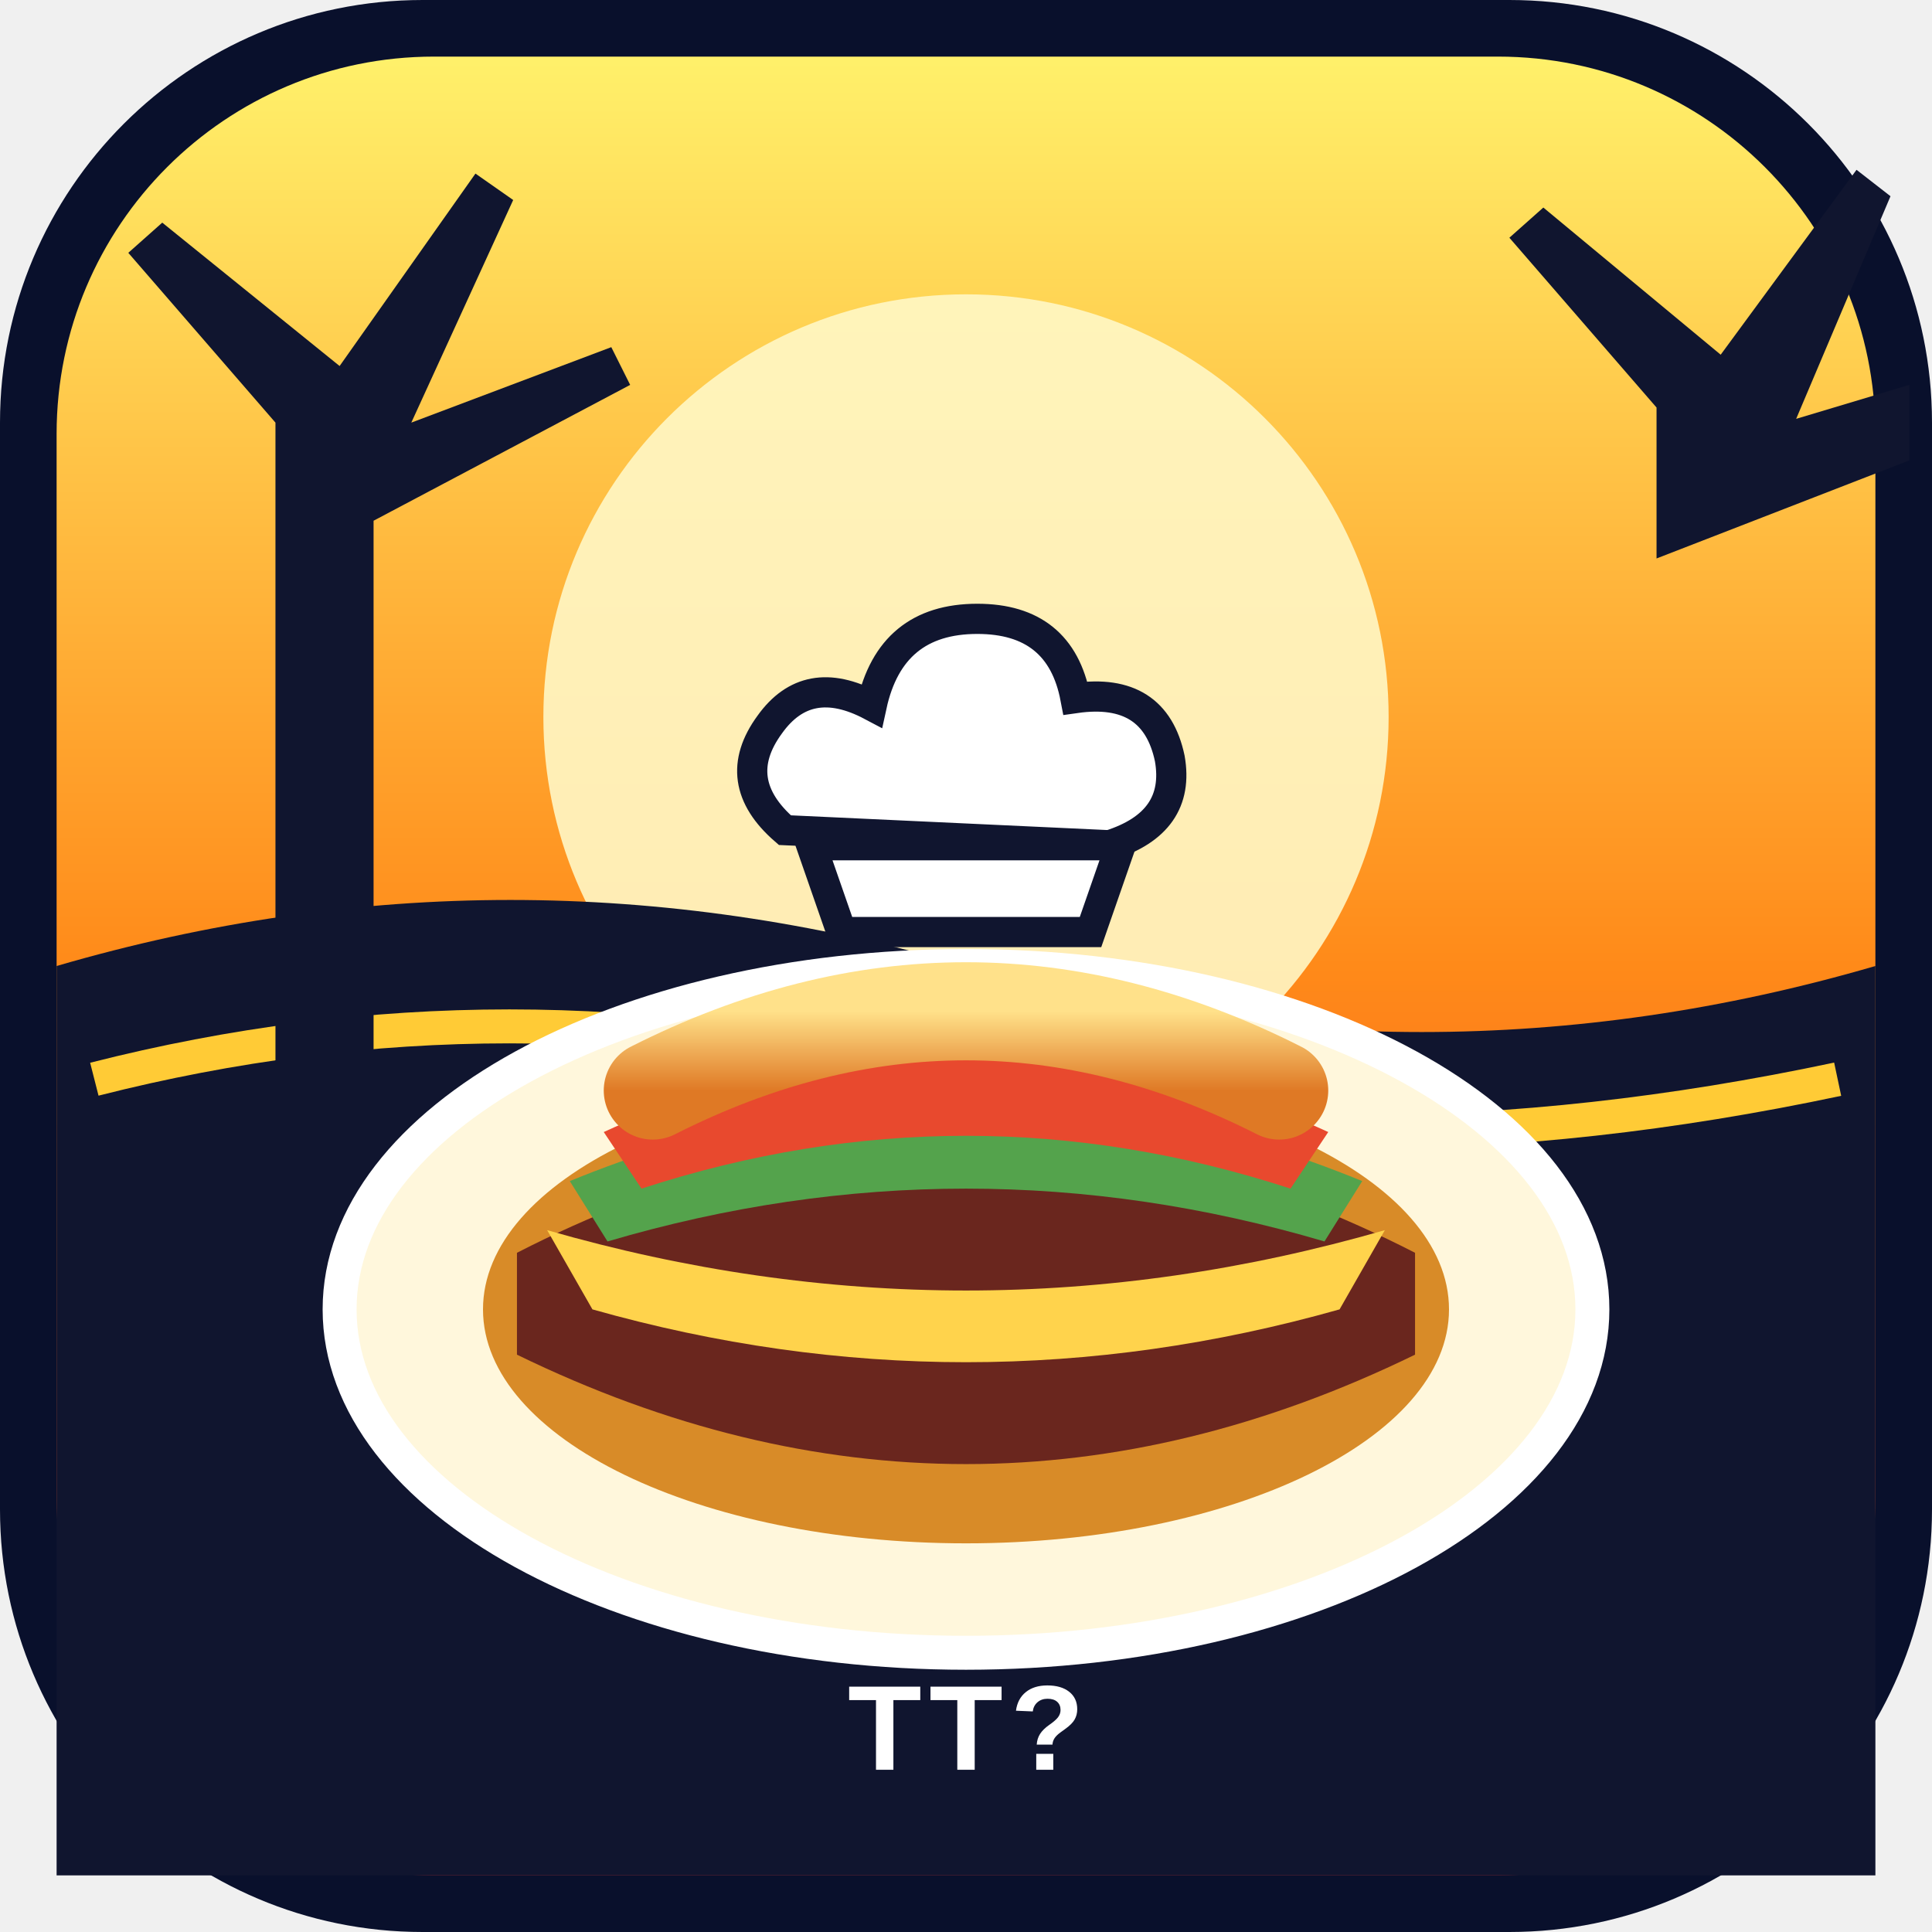
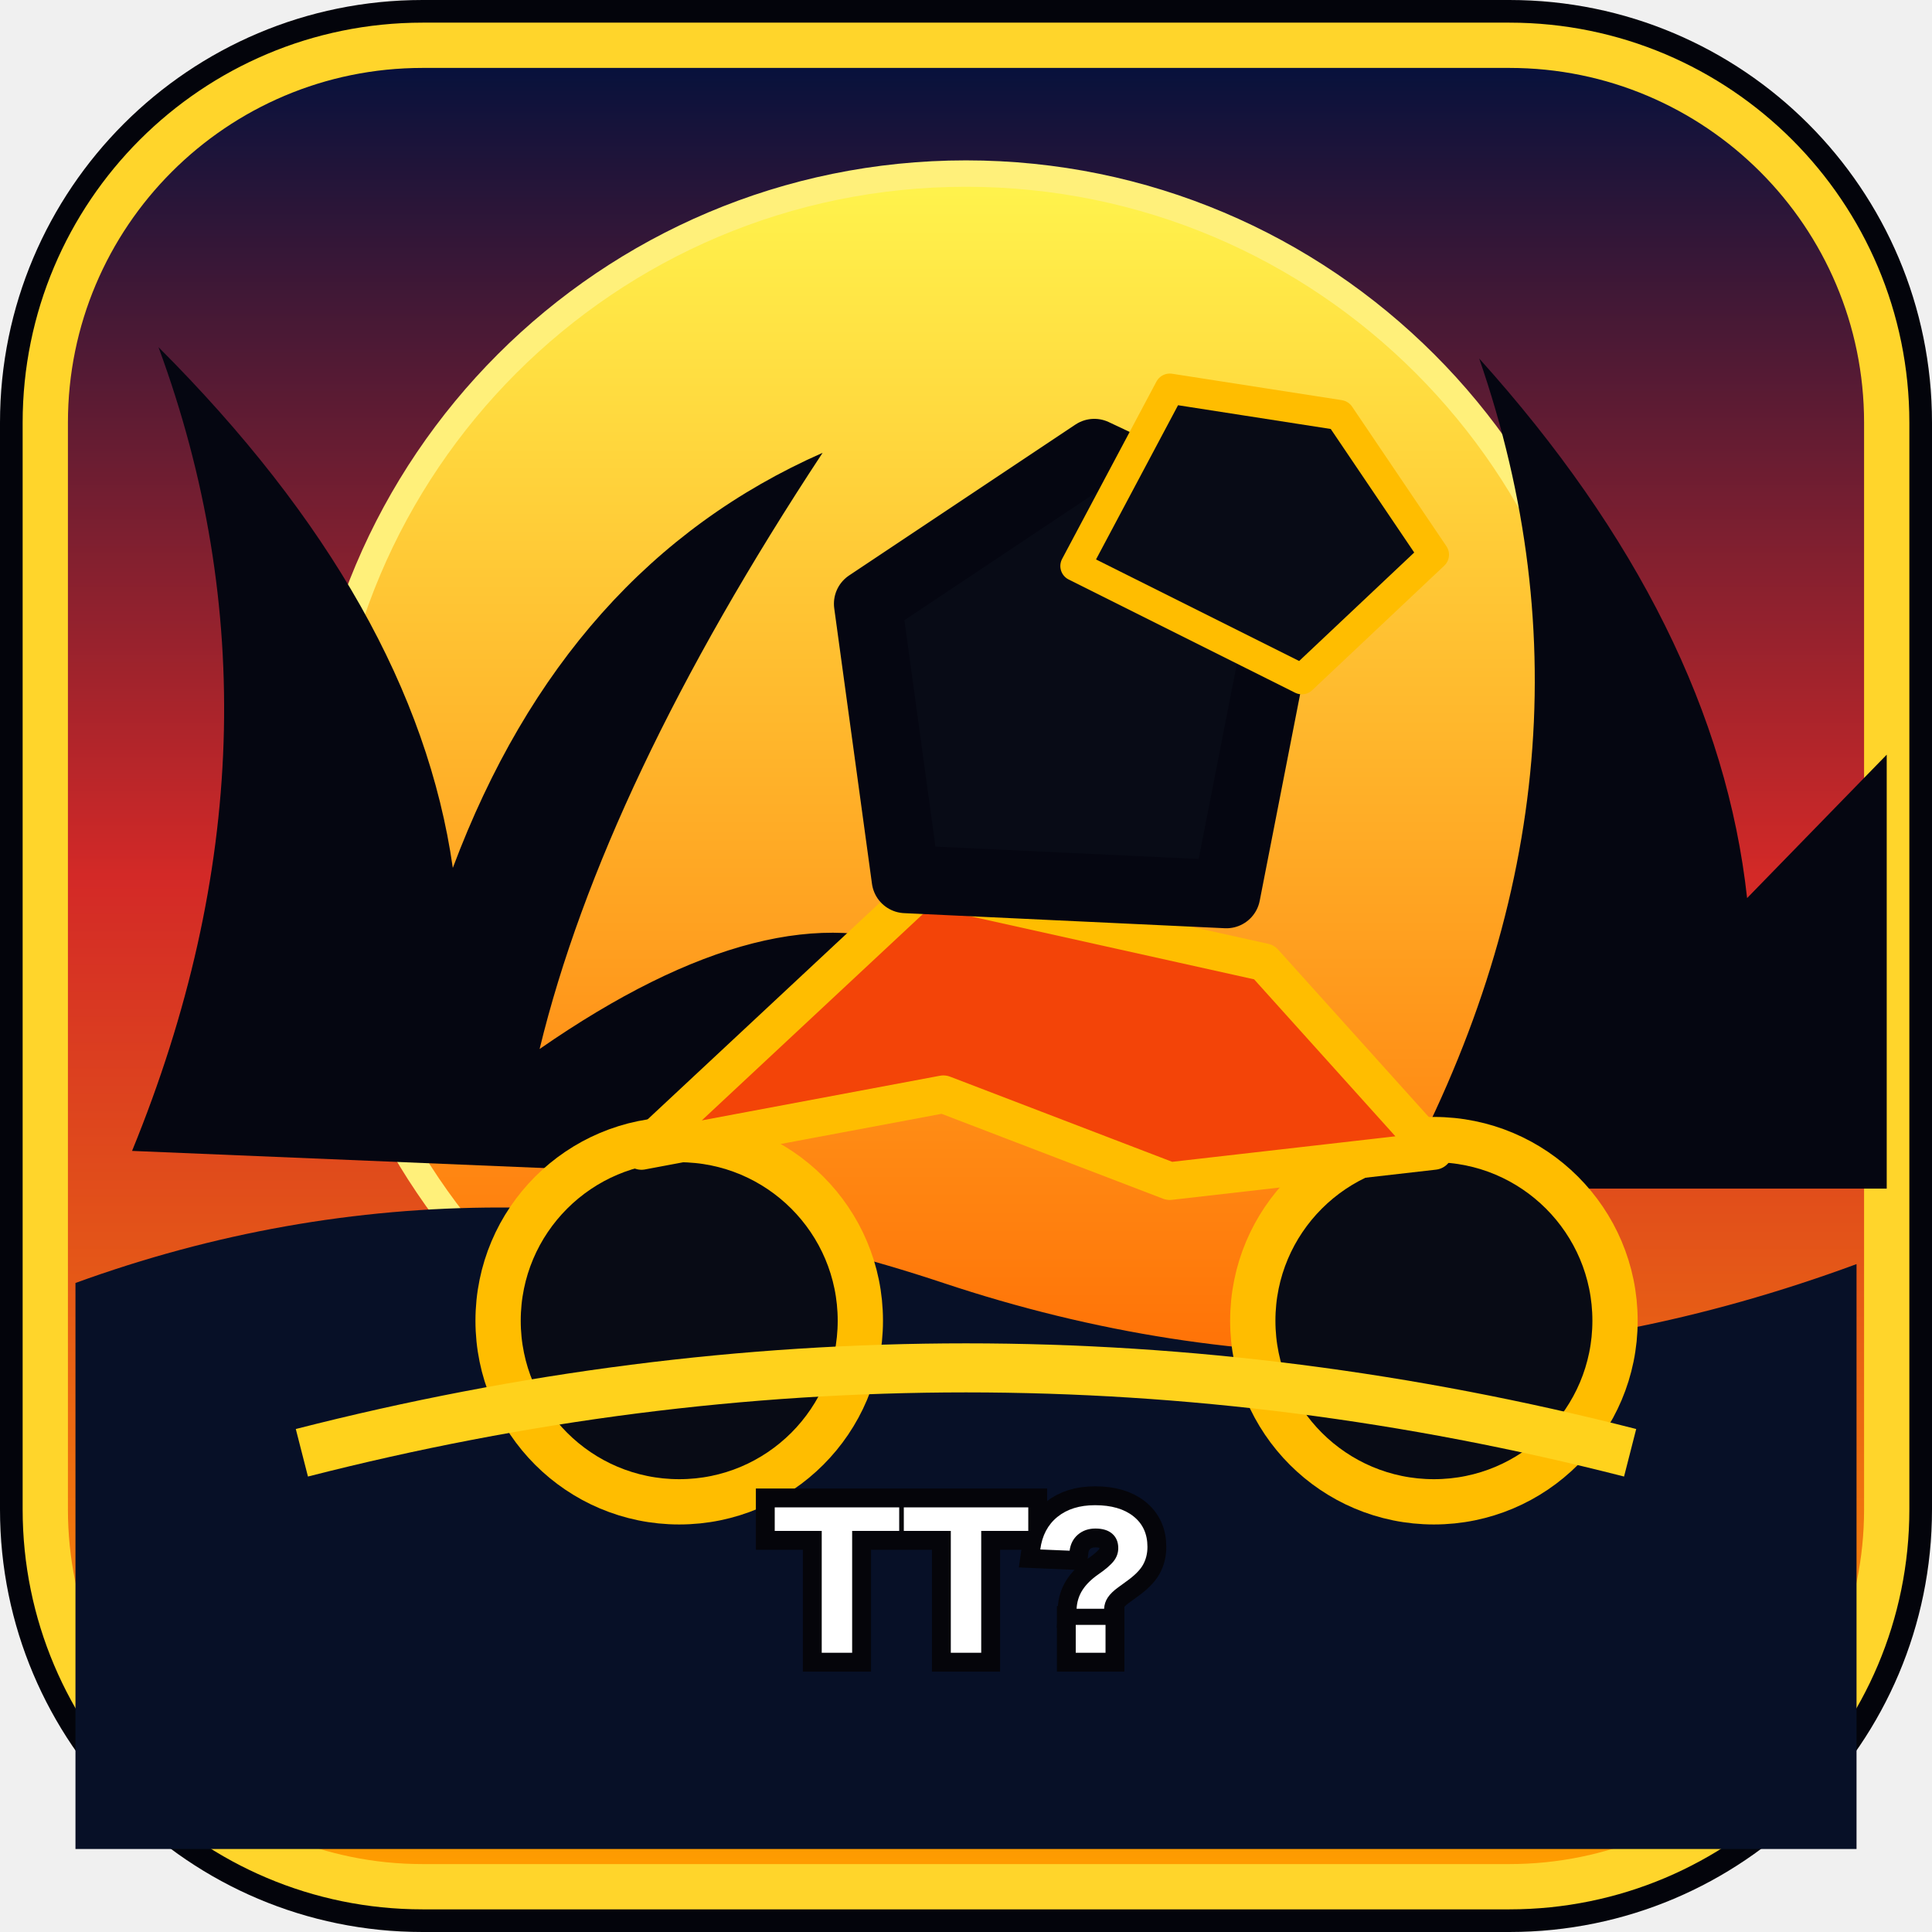
<svg xmlns="http://www.w3.org/2000/svg" viewBox="0 0 512 512">
  <defs>
-     <linearGradient id="sky" x2="0" y2="1">
-       <stop stop-color="#fff06a" />
-       <stop offset=".5" stop-color="#ff8a19" />
-       <stop offset="1" stop-color="#e8322b" />
+     <linearGradient id="bg" x2="0" y2="1">
+       <stop stop-color="#06113c" />
+       <stop offset=".45" stop-color="#d32927" />
+       <stop offset="1" stop-color="#ff9d00" />
    </linearGradient>
-     <linearGradient id="bun" x2="0" y2="1">
-       <stop stop-color="#ffe18a" />
-       <stop offset="1" stop-color="#df7925" />
+     <linearGradient id="sun" x2="0" y2="1">
+       <stop stop-color="#fff44d" />
+       <stop offset="1" stop-color="#ff6500" />
    </linearGradient>
  </defs>
-   <rect width="512" height="512" rx="112" fill="#09102c" />
-   <rect x="15" y="15" width="482" height="482" rx="100" fill="url(#sky)" />
-   <circle cx="256" cy="190" r="112" fill="#fff7c5" opacity=".9" />
-   <path d="M15 256q120-35 241 0t241 0v241H15z" fill="#10152f" />
-   <path d="M25 286q110-28 220 0t242 0" fill="none" stroke="#ffcb36" stroke-width="9" />
-   <g fill="#10152f">
-     <path d="M73 285V112L34 67l9-8 47 38 36-51 10 7-27 59 53-20 5 10-68 36v147z" />
-     <path d="M439 285V108l-39-45 9-8 47 39 36-49 9 7-25 59 30-9v20l-67 26z" />
+   <rect width="512" height="512" rx="112" fill="#03040b" />
+   <rect x="12" y="12" width="488" height="488" rx="100" fill="url(#bg)" stroke="#ffd52b" stroke-width="12" />
+   <circle cx="256" cy="218" r="172" fill="url(#sun)" stroke="#fff07a" stroke-width="7" />
+   <path d="M20 340Q130 300 250 340T492 335V490H20Z" fill="#071027" />
+   <g fill="#050611">
+     <path d="M35 305Q80 195 42 92Q110 160 120 230Q150 150 218 120Q160 208 143 278Q205 235 245 252L155 310Z" />
+     <path d="M370 315Q430 205 392 95Q455 165 463 238L500 200V315Z" />
  </g>
-   <ellipse cx="256" cy="347" rx="166" ry="91" fill="#fff7dc" stroke="#fff" stroke-width="9" />
-   <ellipse cx="256" cy="347" rx="128" ry="62" fill="#d88b28" />
-   <path d="M137 332q119-61 238 0v27q-119 58-238 0z" fill="#6a261e" />
-   <path d="M145 326q111 32 222 0l-12 21q-99 28-198 0z" fill="#ffd34c" />
-   <path d="M151 313q105-43 210 0l-10 16q-95-28-190 0z" fill="#54a34c" />
-   <path d="M160 300q96-44 192 0l-10 15q-86-28-172 0z" fill="#e8492e" />
-   <path d="M173 289q83-42 166 0" fill="none" stroke="url(#bun)" stroke-width="26" stroke-linecap="round" />
-   <path d="M208 220q-15-13-4-28 10-14 27-5 5-23 28-23 22 0 26 21 21-3 25 16 3 17-16 23z" fill="#fff" stroke="#10152f" stroke-width="8" />
-   <path d="M215 224h82l-8 23h-66z" fill="#fff" stroke="#10152f" stroke-width="8" />
-   <text x="256" y="469" text-anchor="middle" font-family="Arial,sans-serif" font-size="32" font-weight="900" letter-spacing="2" fill="#fff">TT?</text>
+   <g transform="translate(105 85)" stroke="#050611" stroke-width="18" stroke-linejoin="round" stroke-linecap="round">
+     <circle cx="75" cy="265" r="48" fill="#080b15" stroke="#ffbd00" stroke-width="12" />
+     <circle cx="275" cy="265" r="48" fill="#080b15" stroke="#ffbd00" stroke-width="12" />
+     <path d="M65 220L140 150L230 170L275 220L205 228L145 205Z" fill="#f34408" stroke="#ffbd00" stroke-width="10" />
+     <path d="M135 148L125 75L185 35L238 60L220 152Z" fill="#080b16" />
+     <path d="M180 65L205 18L250 25L275 62L240 95Z" fill="#080b16" stroke="#ffbd00" stroke-width="8" />
+   </g>
+   <path d="M80 385Q256 340 432 385" fill="none" stroke="#ffd21c" stroke-width="13" />
+   <text x="256" y="438" text-anchor="middle" font-family="Arial Black,Arial,sans-serif" font-size="56" font-weight="1000" fill="#fff" stroke="#05050a" stroke-width="10" paint-order="stroke">TT?</text>
</svg>
